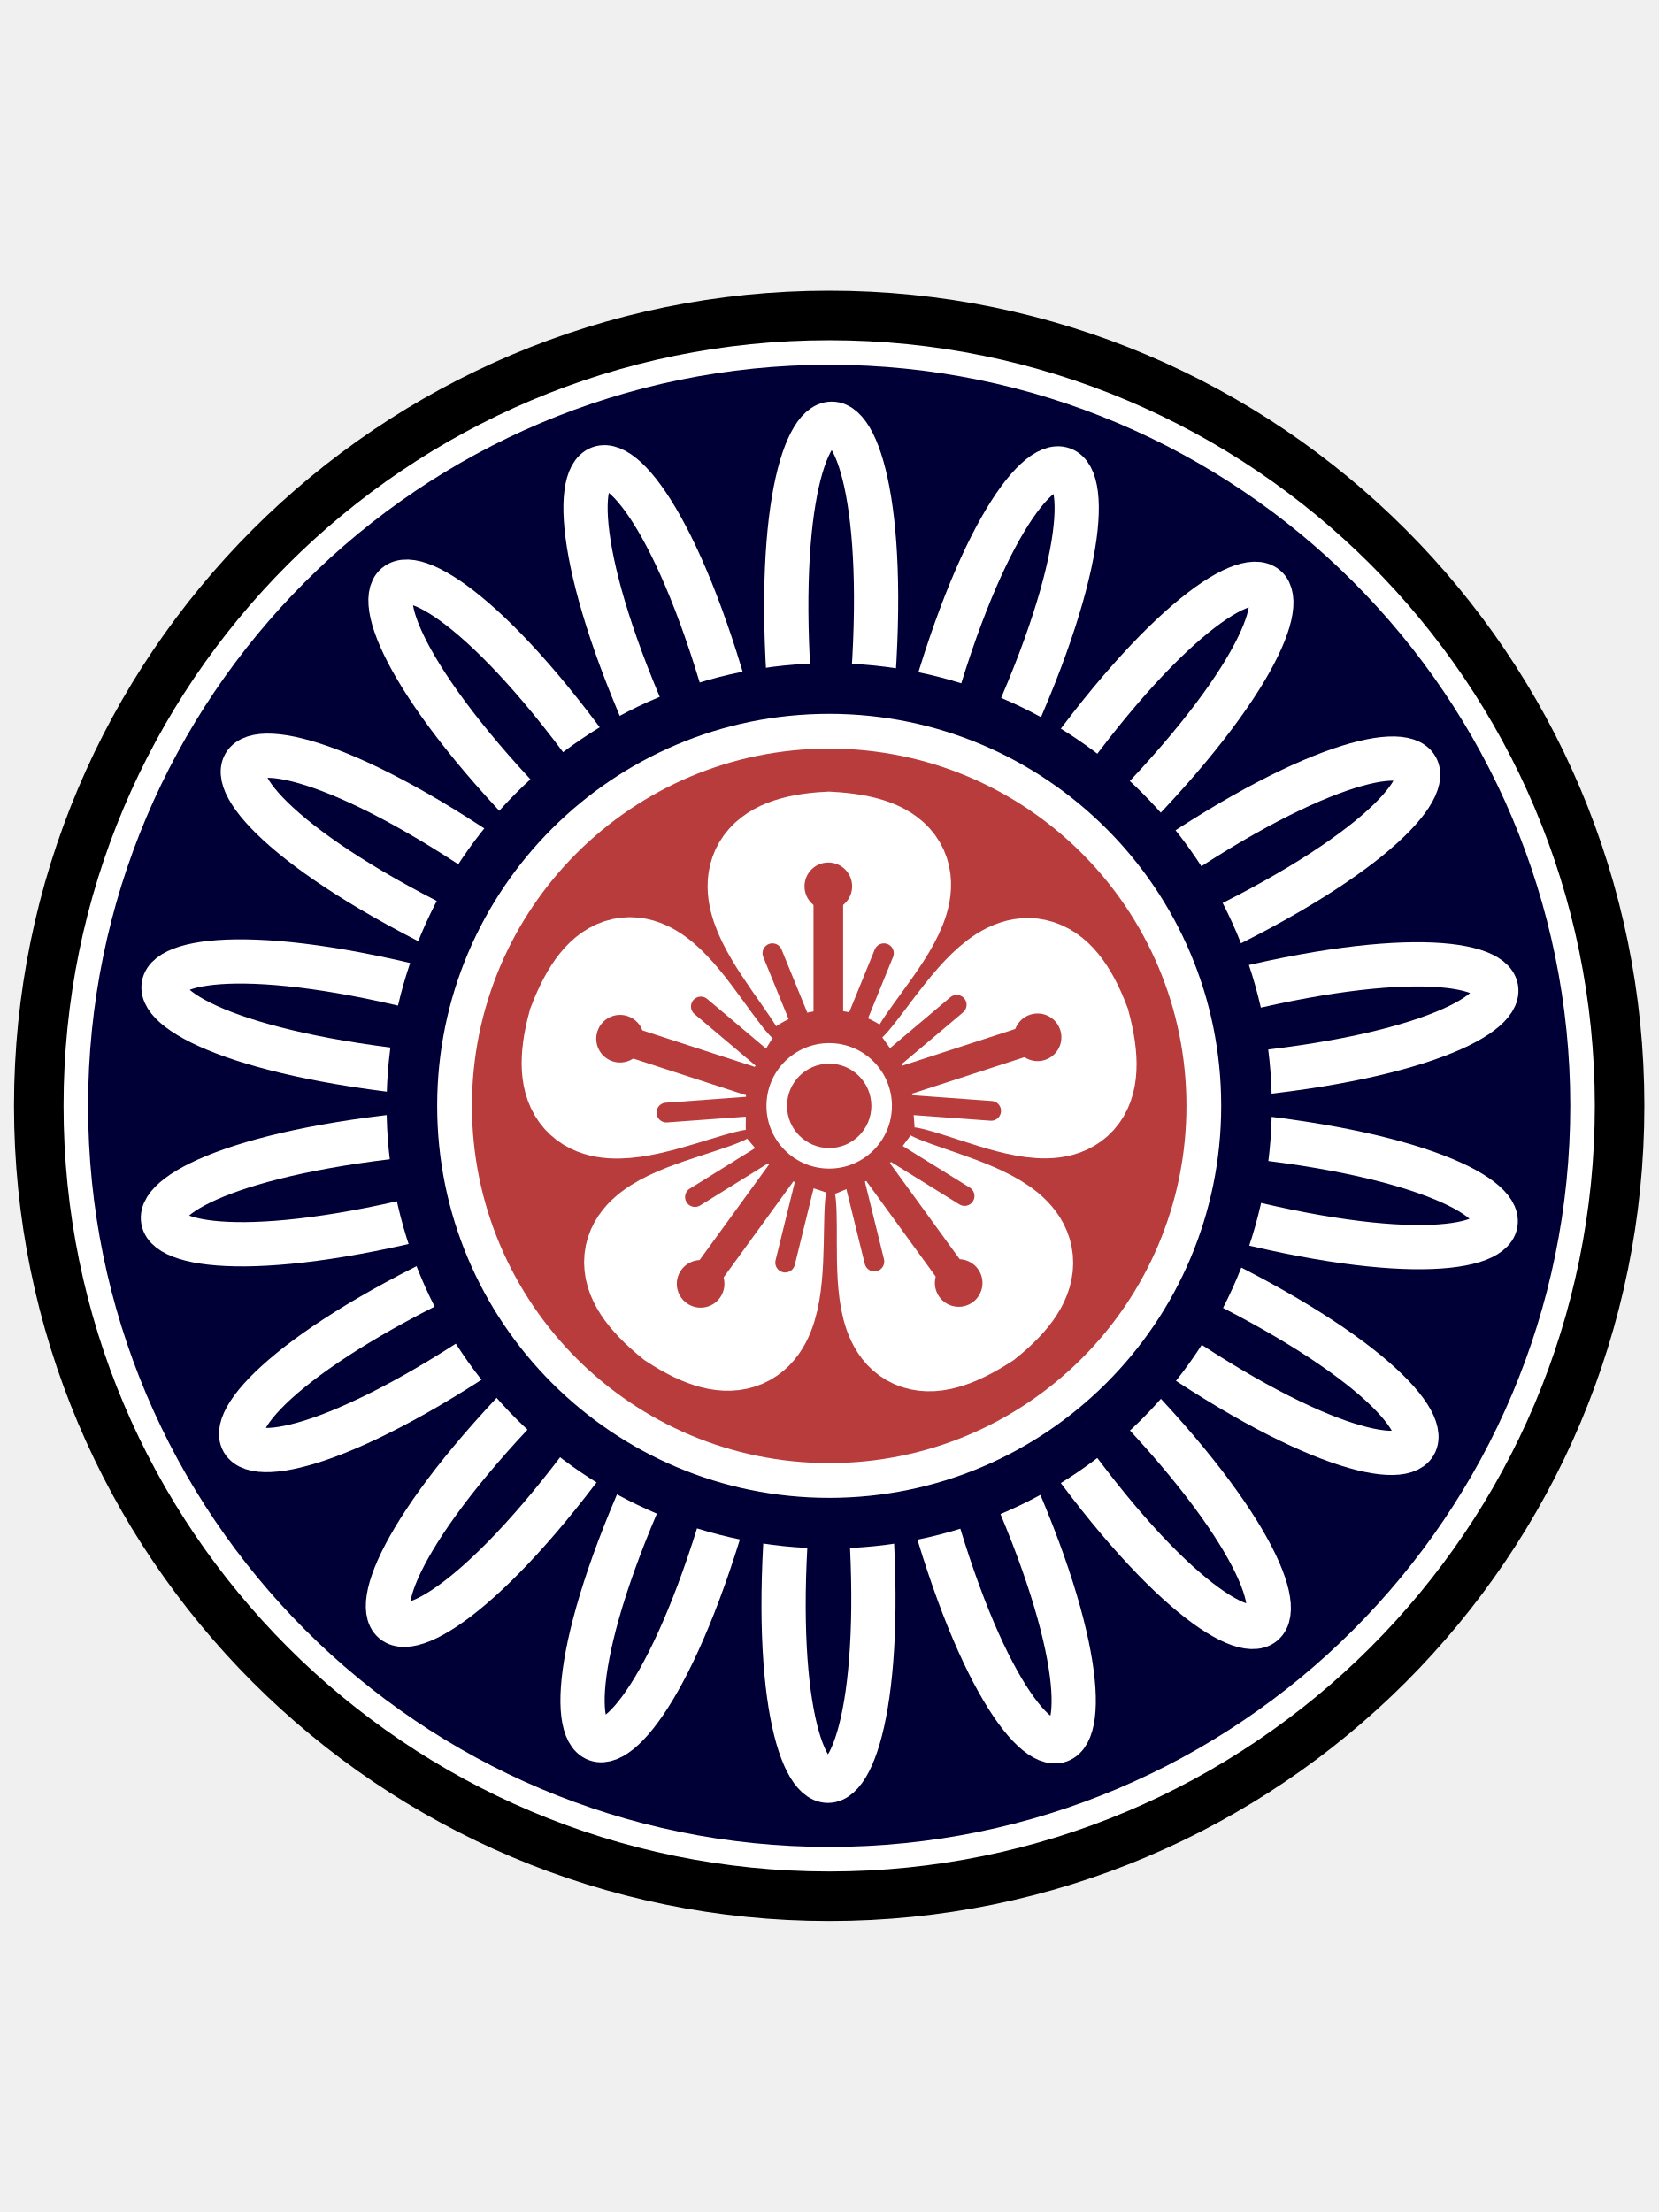
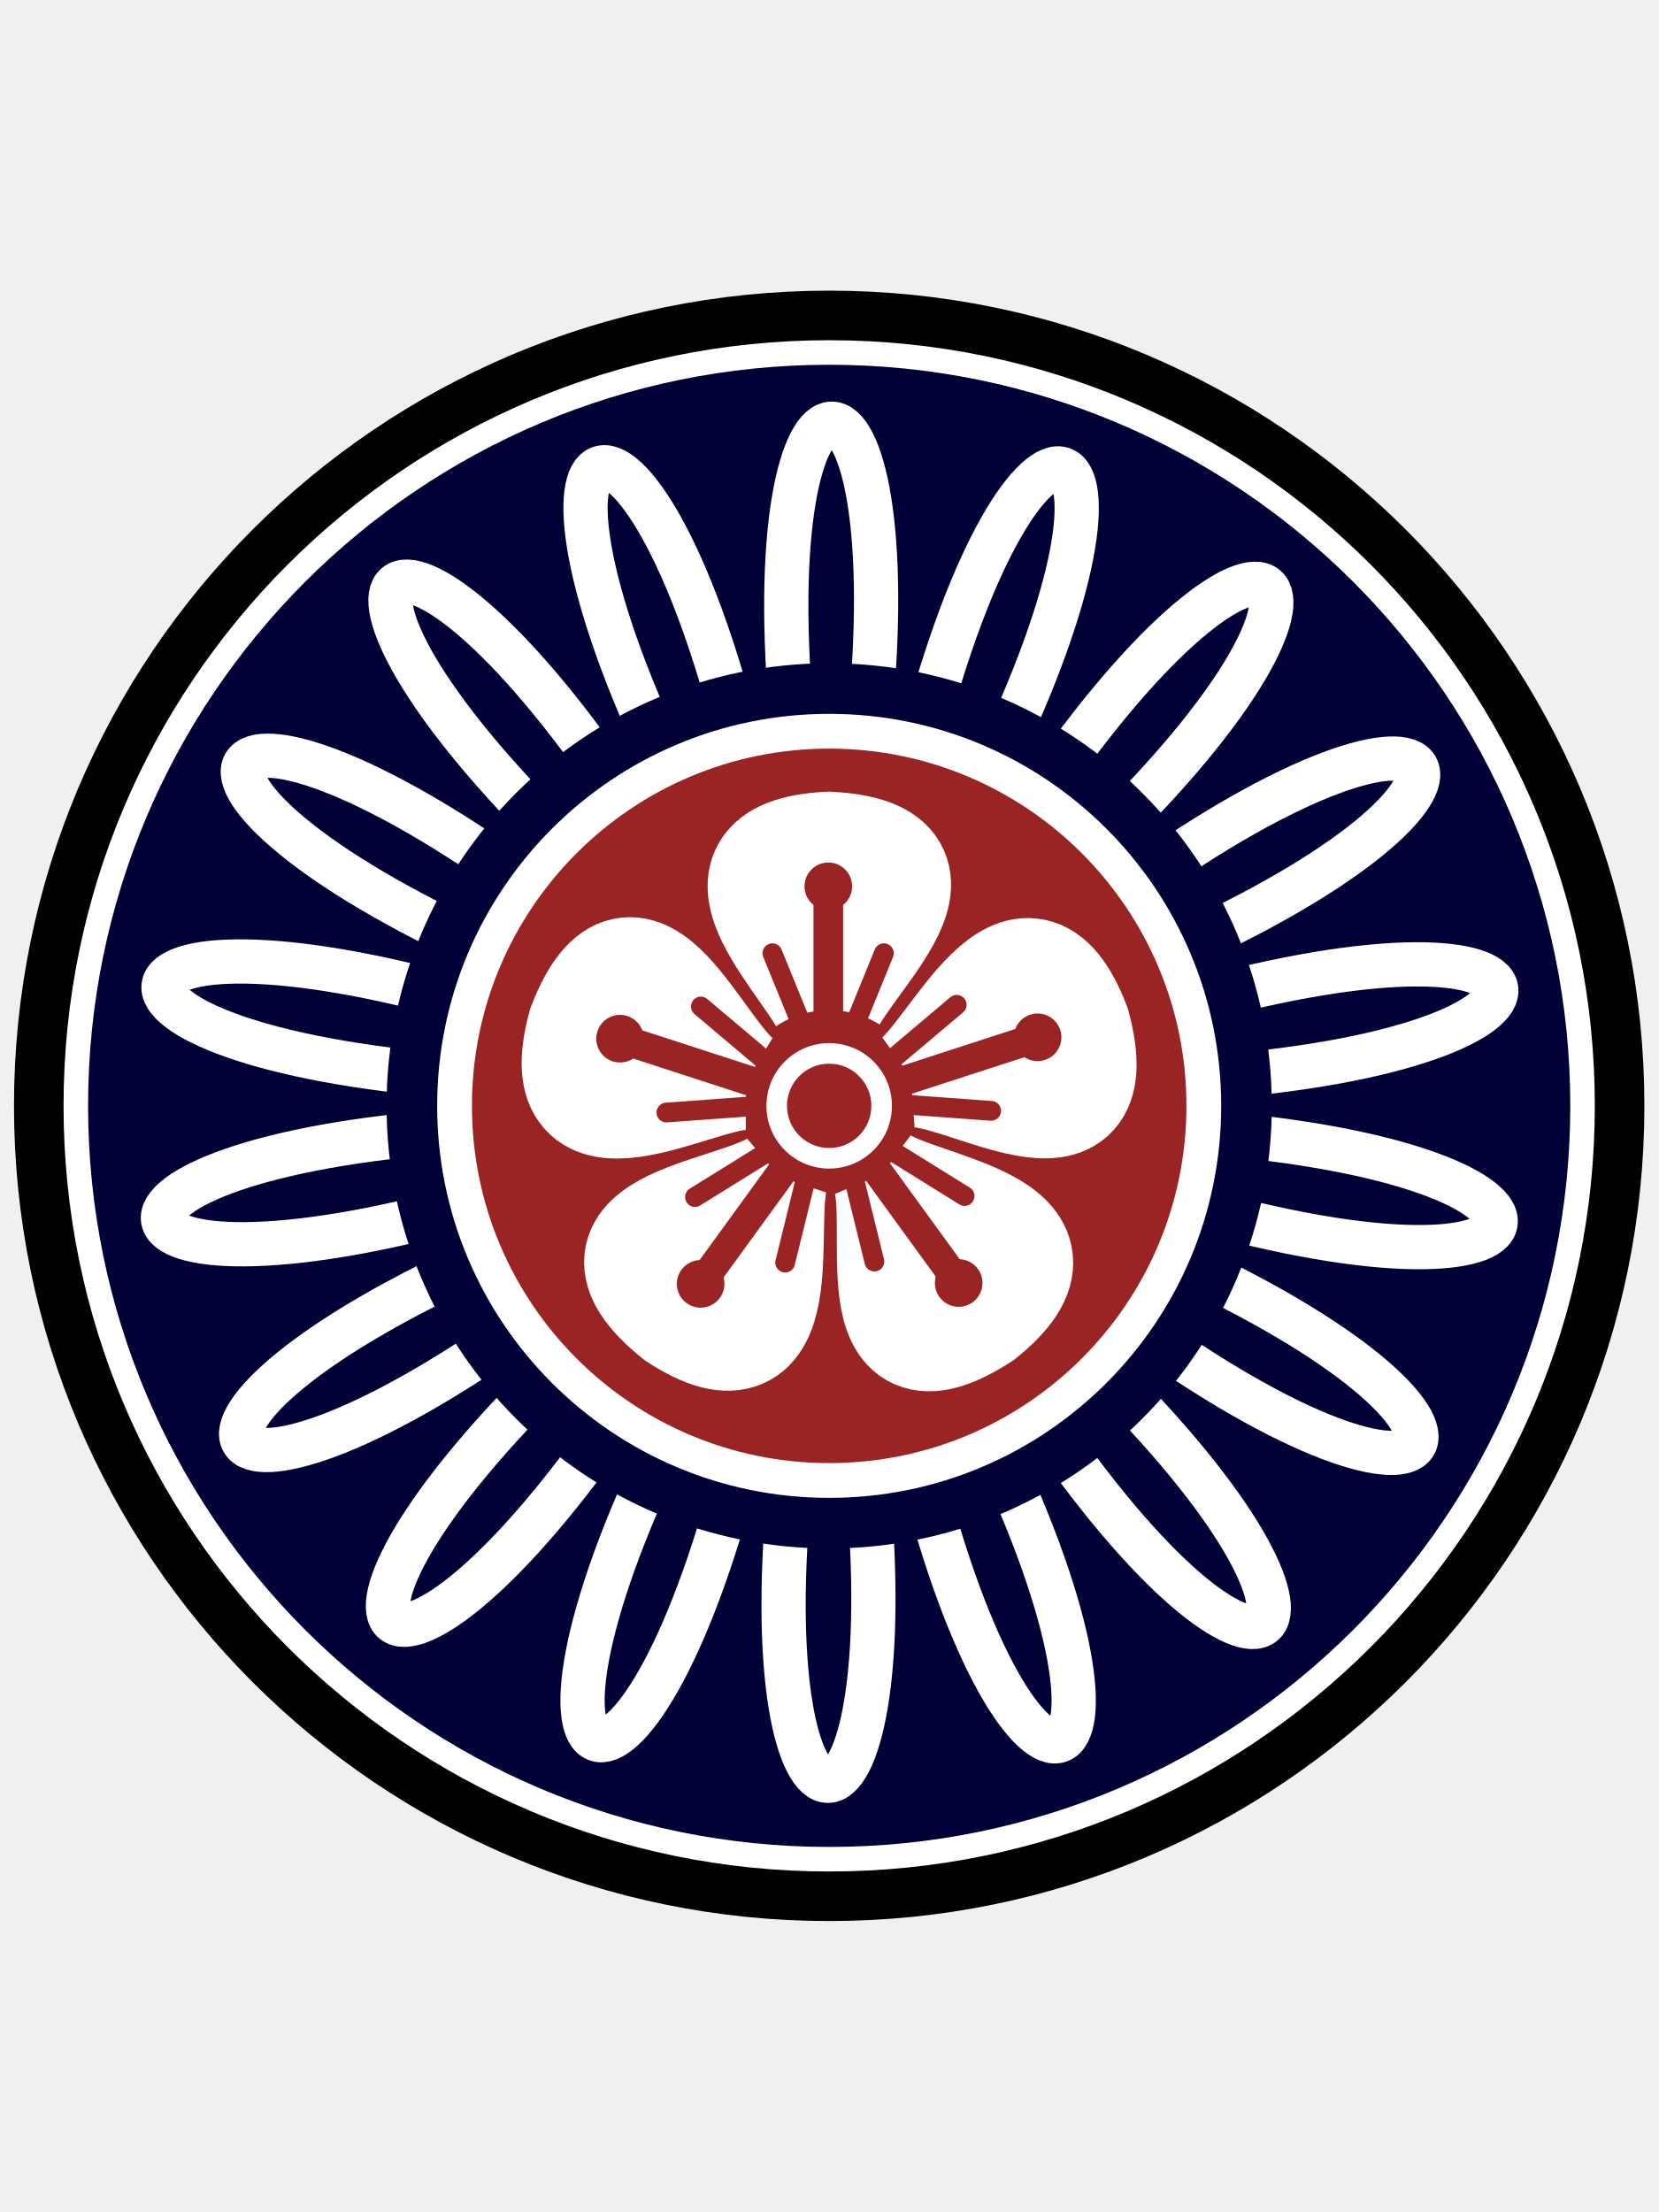
<svg xmlns="http://www.w3.org/2000/svg" xmlns:ns1="http://www.openswatchbook.org/uri/2009/osb" xmlns:xlink="http://www.w3.org/1999/xlink" width="300" height="400" viewBox="0 0 300 400" id="svg2" version="1.1">
  <defs id="defs4">
    <linearGradient id="linearGradient10055" ns1:paint="solid">
      <stop style="stop-color:#000000;stop-opacity:1;" offset="0" id="stop10057" />
    </linearGradient>
    <marker orient="auto" refY="0" refX="0" id="Arrow1Lstart" style="overflow:visible">
      <path id="path4978" d="M 0,0 5,-5 -12.5,0 5,5 0,0 Z" style="fill:#000000;fill-opacity:1;fill-rule:evenodd;stroke:#ff5c00;stroke-width:1pt;stroke-opacity:1" transform="matrix(0.8,0,0,0.8,10,0)" />
    </marker>
    <clipPath clipPathUnits="userSpaceOnUse" id="clipPath4243">
      <circle style="opacity:1;fill:#000000;fill-opacity:0.297;fill-rule:nonzero;stroke:#000000;stroke-width:19.133;stroke-linecap:butt;stroke-linejoin:round;stroke-miterlimit:4;stroke-dasharray:none;stroke-dashoffset:0;stroke-opacity:1" id="circle4245" cx="-264.66" cy="-198.207" r="293.954" />
    </clipPath>
    <clipPath clipPathUnits="userSpaceOnUse" id="clipPath7847">
      <ellipse style="opacity:1;fill:#822600;fill-opacity:1;fill-rule:nonzero;stroke:none;stroke-width:12;stroke-linecap:round;stroke-linejoin:round;stroke-miterlimit:4;stroke-dasharray:none;stroke-dashoffset:0;stroke-opacity:1" id="ellipse7849" cx="394" cy="552.362" rx="349.495" ry="216" />
    </clipPath>
    <clipPath clipPathUnits="userSpaceOnUse" id="clipPath4243-1">
      <circle style="opacity:1;fill:#000000;fill-opacity:0.297;fill-rule:nonzero;stroke:#000000;stroke-width:19.133;stroke-linecap:butt;stroke-linejoin:round;stroke-miterlimit:4;stroke-dasharray:none;stroke-dashoffset:0;stroke-opacity:1" id="circle4245-4" cx="-264.66" cy="-198.207" r="293.954" />
    </clipPath>
    <clipPath clipPathUnits="userSpaceOnUse" id="clipPath7876">
      <circle style="opacity:1;fill:#000000;fill-opacity:0.297;fill-rule:nonzero;stroke:#000000;stroke-width:19.133;stroke-linecap:butt;stroke-linejoin:round;stroke-miterlimit:4;stroke-dasharray:none;stroke-dashoffset:0;stroke-opacity:1" id="circle7878" cx="-264.66" cy="-198.207" r="293.954" />
    </clipPath>
    <clipPath clipPathUnits="userSpaceOnUse" id="clipPath14693">
      <rect style="opacity:1;fill:#a53c3c;fill-opacity:1;fill-rule:nonzero;stroke:none;stroke-width:8;stroke-linecap:round;stroke-linejoin:round;stroke-miterlimit:4;stroke-dasharray:none;stroke-dashoffset:0;stroke-opacity:1" id="rect14695" width="131.784" height="168.821" x="-332.596" y="383.498" rx="1.255" ry="3.751" transform="matrix(0.9993908,-0.03489951,0.03489951,0.9993908,0,0)" />
    </clipPath>
    <clipPath clipPathUnits="userSpaceOnUse" id="clipPath14952">
      <ellipse style="opacity:1;fill:#a53c3c;fill-opacity:1;fill-rule:nonzero;stroke:none;stroke-width:7;stroke-linecap:round;stroke-linejoin:round;stroke-miterlimit:4;stroke-dasharray:none;stroke-dashoffset:0;stroke-opacity:1" id="ellipse14954" cx="-271.344" cy="647.256" rx="69.057" ry="116.911" transform="matrix(0.9993908,-0.03489951,0.03489951,0.9993908,0,0)" />
    </clipPath>
    <pattern y="0" x="0" height="6" width="6" patternUnits="userSpaceOnUse" id="EMFhbasepattern" />
  </defs>
  <g id="layer1" transform="translate(0,-652.3622)">
    <g id="g6641" transform="matrix(0.8933235,0,0,0.8933235,-207.3865,341.0307)">
      <circle r="160" cy="572.362" cx="400" id="path5446" style="opacity:1;fill:#ffffff;fill-opacity:1;fill-rule:nonzero;stroke:#000000;stroke-width:10.033;stroke-linecap:butt;stroke-linejoin:round;stroke-miterlimit:4;stroke-dasharray:none;stroke-dashoffset:0;stroke-opacity:1" />
      <circle r="145" cy="572.362" cx="400" id="path5448" style="opacity:1;fill:#000037;fill-opacity:1;fill-rule:nonzero;stroke:#000037;stroke-width:10.033;stroke-linecap:butt;stroke-linejoin:round;stroke-miterlimit:4;stroke-dasharray:none;stroke-dashoffset:0;stroke-opacity:1" />
      <g transform="translate(0.3535534,0)" id="g5971">
        <path style="fill:none;fill-rule:evenodd;stroke:#ffffff;stroke-width:8.955;stroke-linecap:round;stroke-linejoin:miter;stroke-miterlimit:4;stroke-dasharray:none;stroke-opacity:1" d="m 392.327,496.481 c -8.272,-82.935 24.083,-82.939 15.287,0" id="path5460" />
        <g id="g5914" transform="translate(-31,-64.5)">
          <use height="100%" width="100%" id="use5880" transform="matrix(0.9396926,0.3420201,-0.3420201,0.9396926,250.3918,-36.96823)" xlink:href="#path5460" y="0" x="0" />
          <use height="100%" width="100%" id="use5882" transform="matrix(0.7660444,0.6427876,-0.6427876,0.7660444,491.6243,-58.03153)" xlink:href="#path5460" y="0" x="0" />
          <use height="100%" width="100%" id="use5884" transform="matrix(0.5,0.8660254,-0.8660254,0.5,725.5127,4.681811)" xlink:href="#path5460" y="0" x="0" />
          <use height="100%" width="100%" id="use5886" transform="matrix(0.1736482,0.9848077,-0.9848077,0.1736482,923.8467,143.6076)" xlink:href="#path5460" y="0" x="0" />
          <use height="100%" width="100%" id="use5888" transform="matrix(-0.1736482,0.9848077,-0.9848077,-0.1736482,1062.704,341.9894)" xlink:href="#path5460" y="0" x="0" />
          <use height="100%" width="100%" id="use5890" transform="matrix(-0.5,0.8660254,-0.8660254,-0.5,1125.337,575.8994)" xlink:href="#path5460" y="0" x="0" />
          <use height="100%" width="100%" id="use5892" transform="matrix(-0.7660444,0.6427876,-0.6427876,-0.7660444,1104.191,817.1246)" xlink:href="#path5460" y="0" x="0" />
          <use height="100%" width="100%" id="use5894" transform="matrix(-0.9396926,0.3420201,-0.3420201,-0.9396926,1001.816,1036.57)" xlink:href="#path5460" y="0" x="0" />
          <use height="100%" width="100%" id="use5896" transform="matrix(-1,0,0,-1,830.5604,1207.766)" xlink:href="#path5460" y="0" x="0" />
          <use height="100%" width="100%" id="use5898" transform="matrix(-0.9396926,-0.3420201,0.3420201,-0.9396926,611.0801,1310.066)" xlink:href="#path5460" y="0" x="0" />
          <use height="100%" width="100%" id="use5900" transform="matrix(-0.7660444,-0.6427876,0.6427876,-0.7660444,369.8477,1331.129)" xlink:href="#path5460" y="0" x="0" />
          <use height="100%" width="100%" id="use5902" transform="matrix(-0.5,-0.8660254,0.8660254,-0.5,135.9593,1268.416)" xlink:href="#path5460" y="0" x="0" />
          <use height="100%" width="100%" id="use5904" transform="matrix(-0.1736482,-0.9848077,0.9848077,-0.1736482,-62.37476,1129.49)" xlink:href="#path5460" y="0" x="0" />
          <use height="100%" width="100%" id="use5906" transform="matrix(0.1736482,-0.9848077,0.9848077,0.1736482,-201.2323,931.1081)" xlink:href="#path5460" y="0" x="0" />
          <use height="100%" width="100%" id="use5908" transform="matrix(0.5,-0.8660254,0.8660254,0.5,-263.8652,697.1981)" xlink:href="#path5460" y="0" x="0" />
          <use height="100%" width="100%" id="use5910" transform="matrix(0.7660444,-0.6427876,0.6427876,0.7660444,-242.7189,455.9729)" xlink:href="#path5460" y="0" x="0" />
          <use height="100%" width="100%" id="use5912" transform="matrix(0.9396926,-0.3420201,0.3420201,0.9396926,-140.3441,236.5278)" xlink:href="#path5460" y="0" x="0" />
        </g>
      </g>
      <circle r="84.474" cy="572.362" cx="400" id="path5454" style="opacity:1;fill:#ffffff;fill-opacity:1;fill-rule:nonzero;stroke:#000037;stroke-width:10.24;stroke-linecap:butt;stroke-linejoin:round;stroke-miterlimit:4;stroke-dasharray:none;stroke-dashoffset:0;stroke-opacity:1" />
-       <circle r="72.315" cy="572.362" cx="400" id="path5992" style="opacity:1;fill:#b93c3c;fill-opacity:1;fill-rule:nonzero;stroke:none;stroke-width:12;stroke-linecap:round;stroke-linejoin:round;stroke-miterlimit:4;stroke-dasharray:none;stroke-dashoffset:0;stroke-opacity:1" />
+       <circle r="72.315" cy="572.362" cx="400" id="path5992" style="opacity:1;fill:#9a2424;fill-opacity:1;fill-rule:nonzero;stroke:none;stroke-width:12;stroke-linecap:round;stroke-linejoin:round;stroke-miterlimit:4;stroke-dasharray:none;stroke-dashoffset:0;stroke-opacity:1" />
      <g transform="translate(-0.1767767,0.08838835)" id="g6038">
        <path style="fill:none;fill-rule:evenodd;stroke:#ffffff;stroke-width:23.11;stroke-linecap:butt;stroke-linejoin:miter;stroke-miterlimit:4;stroke-dasharray:none;stroke-opacity:1" d="m 401.332,554.245 c -3.145,-9.94 -29.568,-32.568 -1.222,-34.015 29.37,1.601 0.871,23.529 -1.719,34.178" id="path5994" />
-         <path style="fill:none;fill-rule:evenodd;stroke:#b93c3c;stroke-width:6;stroke-linecap:round;stroke-linejoin:round;stroke-miterlimit:4;stroke-dasharray:none;stroke-opacity:1" d="m 400,555.191 0,-25.658" id="path6018" />
-         <circle style="opacity:1;fill:#b93c3c;fill-opacity:1;fill-rule:nonzero;stroke:none;stroke-width:3;stroke-linecap:round;stroke-linejoin:round;stroke-miterlimit:4;stroke-dasharray:none;stroke-dashoffset:0;stroke-opacity:1" id="path6028" cx="400" cy="527.834" r="4.819" />
-         <path style="fill:none;fill-rule:evenodd;stroke:#b93c3c;stroke-width:4;stroke-linecap:round;stroke-linejoin:miter;stroke-miterlimit:4;stroke-dasharray:none;stroke-opacity:1" d="m 404.688,557.487 6.565,-16.11" id="path6030" />
+         <path style="fill:none;fill-rule:evenodd;stroke:#9a2424;stroke-width:6;stroke-linecap:round;stroke-linejoin:round;stroke-miterlimit:4;stroke-dasharray:none;stroke-opacity:1" d="m 400,555.191 0,-25.658" id="path6018" />
+         <circle style="opacity:1;fill:#9a2424;fill-opacity:1;fill-rule:nonzero;stroke:none;stroke-width:3;stroke-linecap:round;stroke-linejoin:round;stroke-miterlimit:4;stroke-dasharray:none;stroke-dashoffset:0;stroke-opacity:1" id="path6028" cx="400" cy="527.834" r="4.819" />
+         <path style="fill:none;fill-rule:evenodd;stroke:#9a2424;stroke-width:4;stroke-linecap:round;stroke-linejoin:miter;stroke-miterlimit:4;stroke-dasharray:none;stroke-opacity:1" d="m 404.688,557.487 6.565,-16.11" id="path6030" />
        <use x="0" y="0" xlink:href="#path6030" id="use6032" width="100%" height="100%" transform="matrix(-1,0,0,1,799.9375,0)" />
      </g>
-       <circle r="16.035" cy="572.362" cx="400" id="path6010" style="opacity:1;fill:#ffffff;fill-opacity:1;fill-rule:nonzero;stroke:#b93c3c;stroke-width:6.67;stroke-linecap:round;stroke-linejoin:round;stroke-miterlimit:4;stroke-dasharray:none;stroke-dashoffset:0;stroke-opacity:1" />
-       <circle r="8.537" cy="572.362" cx="400" id="path6016" style="opacity:1;fill:#b93c3c;fill-opacity:1;fill-rule:nonzero;stroke:none;stroke-width:6;stroke-linecap:round;stroke-linejoin:round;stroke-miterlimit:4;stroke-dasharray:none;stroke-dashoffset:0;stroke-opacity:1" />
+       <circle r="16.035" cy="572.362" cx="400" id="path6010" style="opacity:1;fill:#ffffff;fill-opacity:1;fill-rule:nonzero;stroke:#9a2424;stroke-width:6.67;stroke-linecap:round;stroke-linejoin:round;stroke-miterlimit:4;stroke-dasharray:none;stroke-dashoffset:0;stroke-opacity:1" />
+       <circle r="8.537" cy="572.362" cx="400" id="path6016" style="opacity:1;fill:#9a2424;fill-opacity:1;fill-rule:nonzero;stroke:none;stroke-width:6;stroke-linecap:round;stroke-linejoin:round;stroke-miterlimit:4;stroke-dasharray:none;stroke-dashoffset:0;stroke-opacity:1" />
      <use height="100%" width="100%" transform="matrix(0.309017,-0.9510565,0.9510565,0.309017,-267.9708,775.8868)" id="use6047" xlink:href="#g6038" y="0" x="0" />
      <use height="100%" width="100%" transform="matrix(0.309017,-0.9510565,0.9510565,0.309017,-267.9708,775.8868)" id="use6049" xlink:href="#use6047" y="0" x="0" />
      <use height="100%" width="100%" transform="matrix(0.309017,-0.9510565,0.9510565,0.309017,-267.9708,775.8868)" id="use6051" xlink:href="#use6049" y="0" x="0" />
      <use height="100%" width="100%" transform="matrix(0.309017,-0.9510565,0.9510565,0.309017,-267.9708,775.8868)" id="use6053" xlink:href="#use6051" y="0" x="0" />
    </g>
  </g>
</svg>
